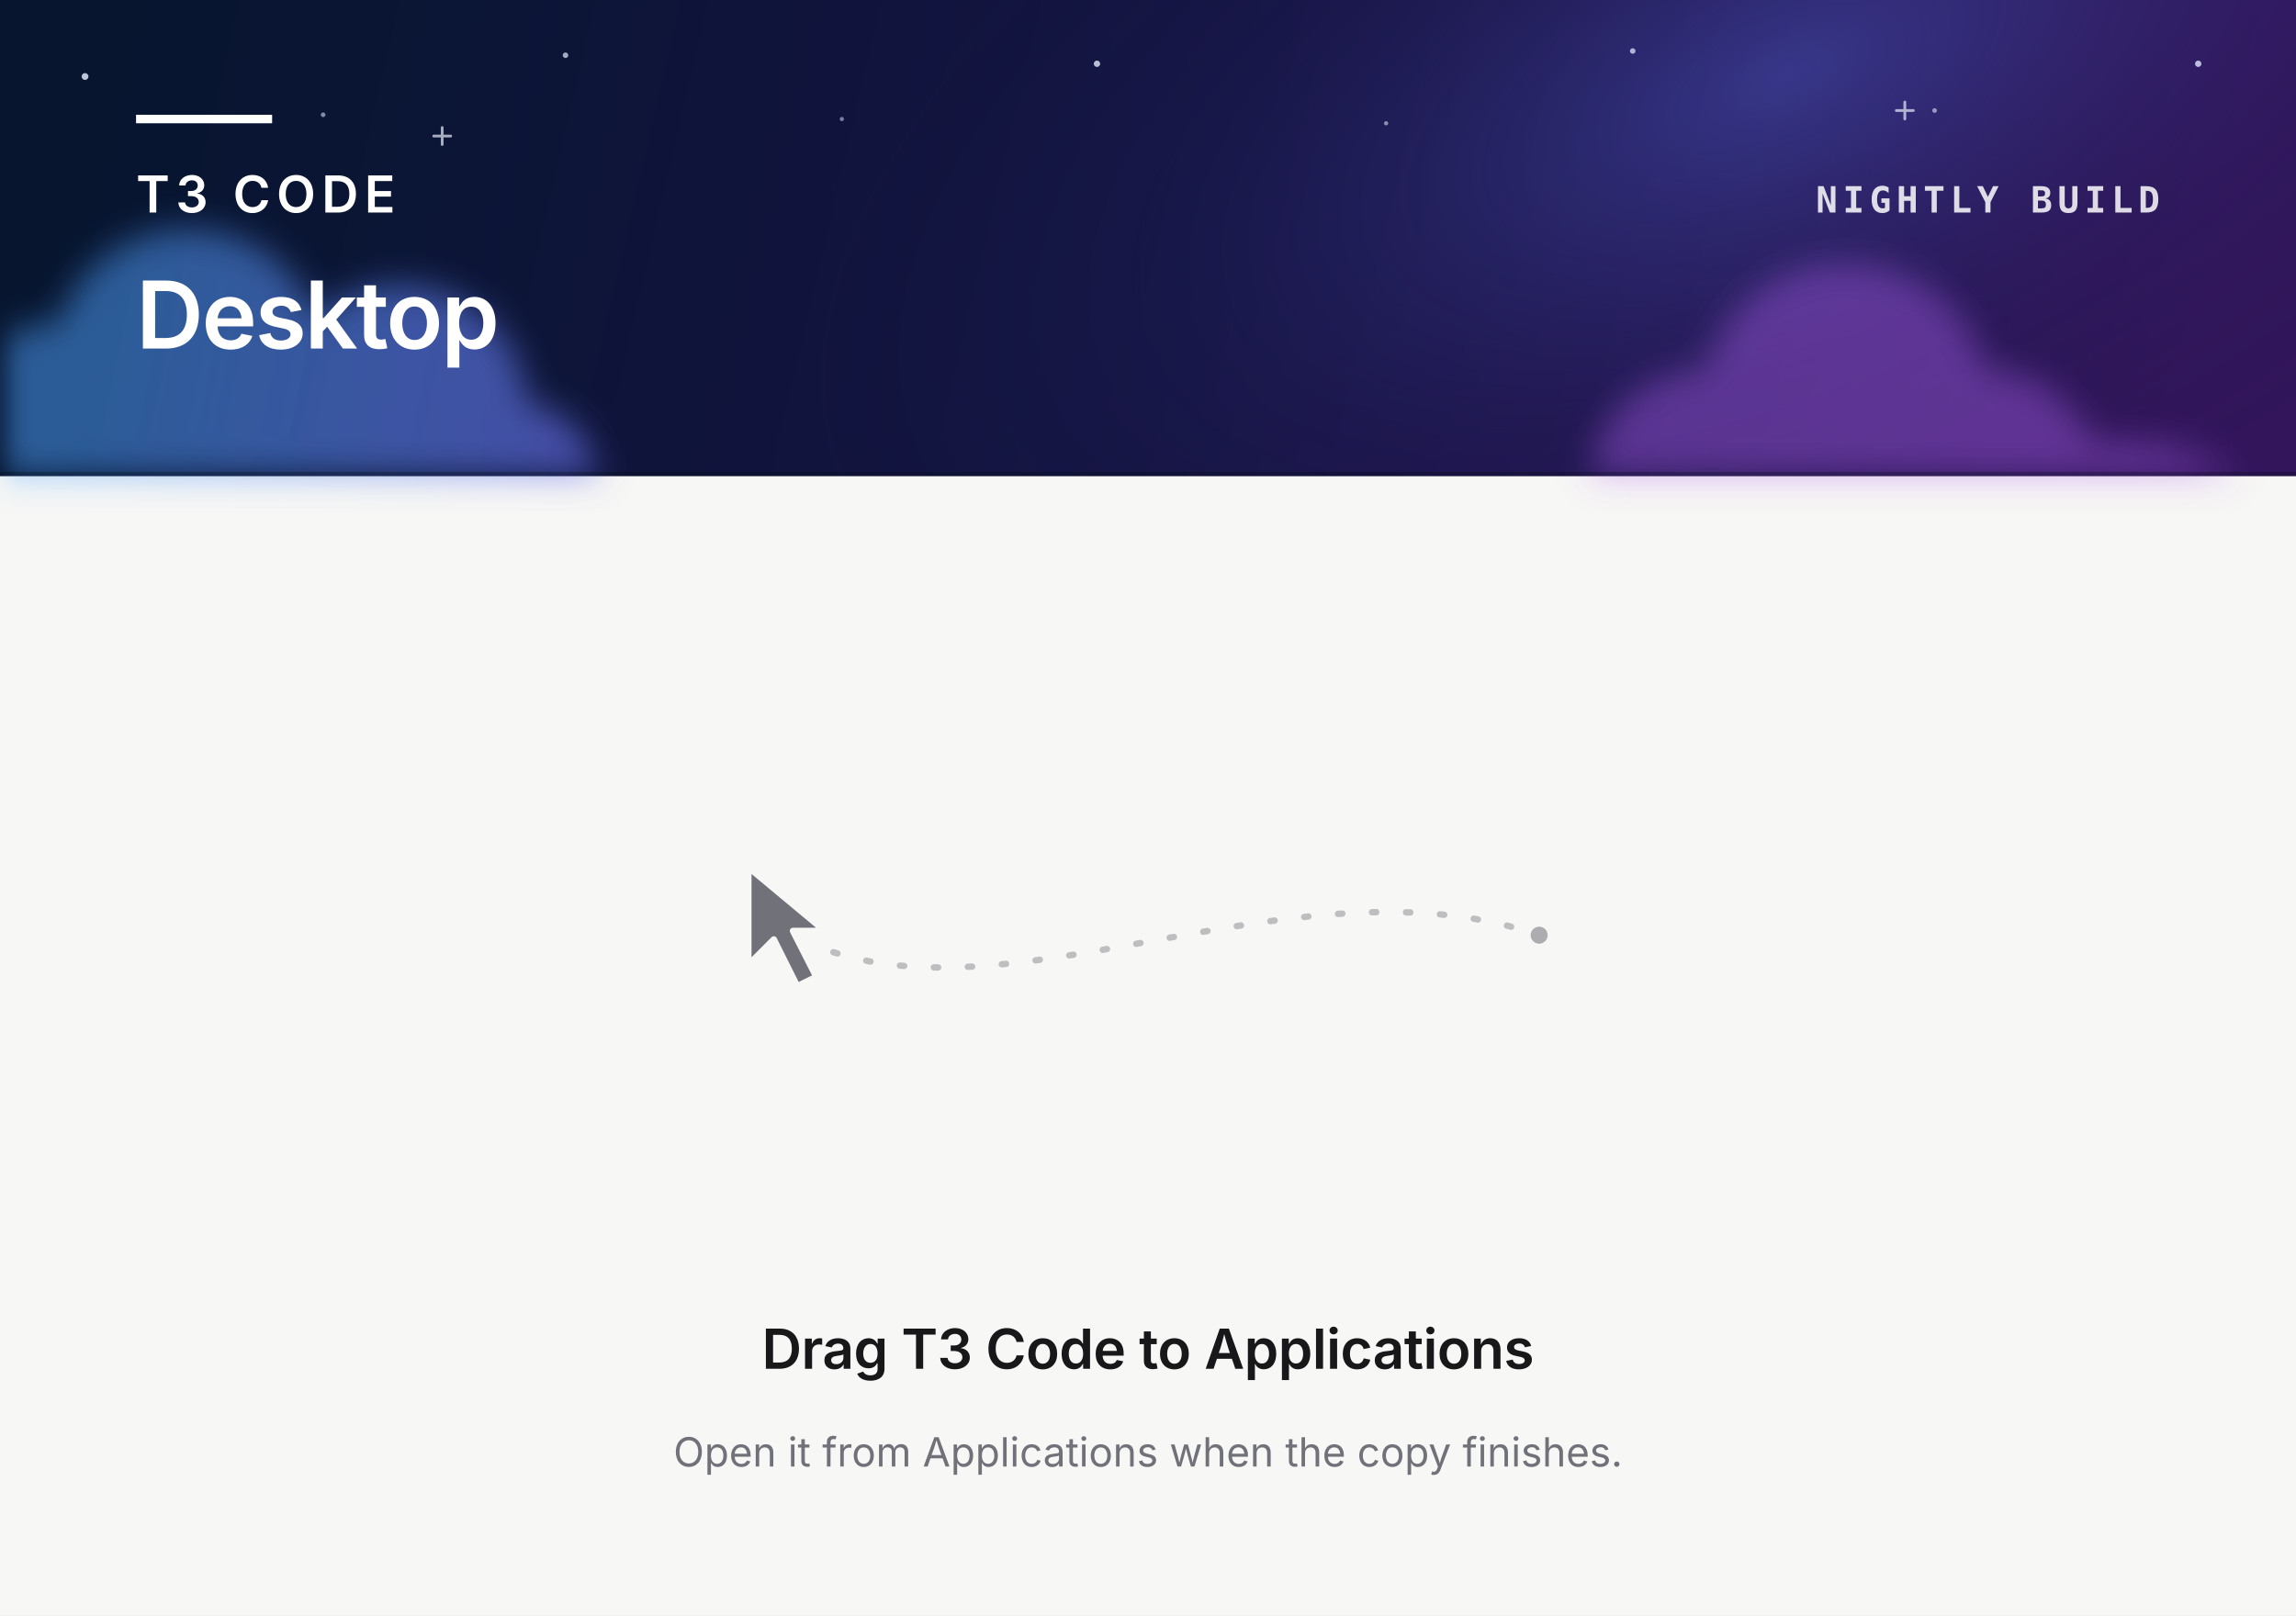
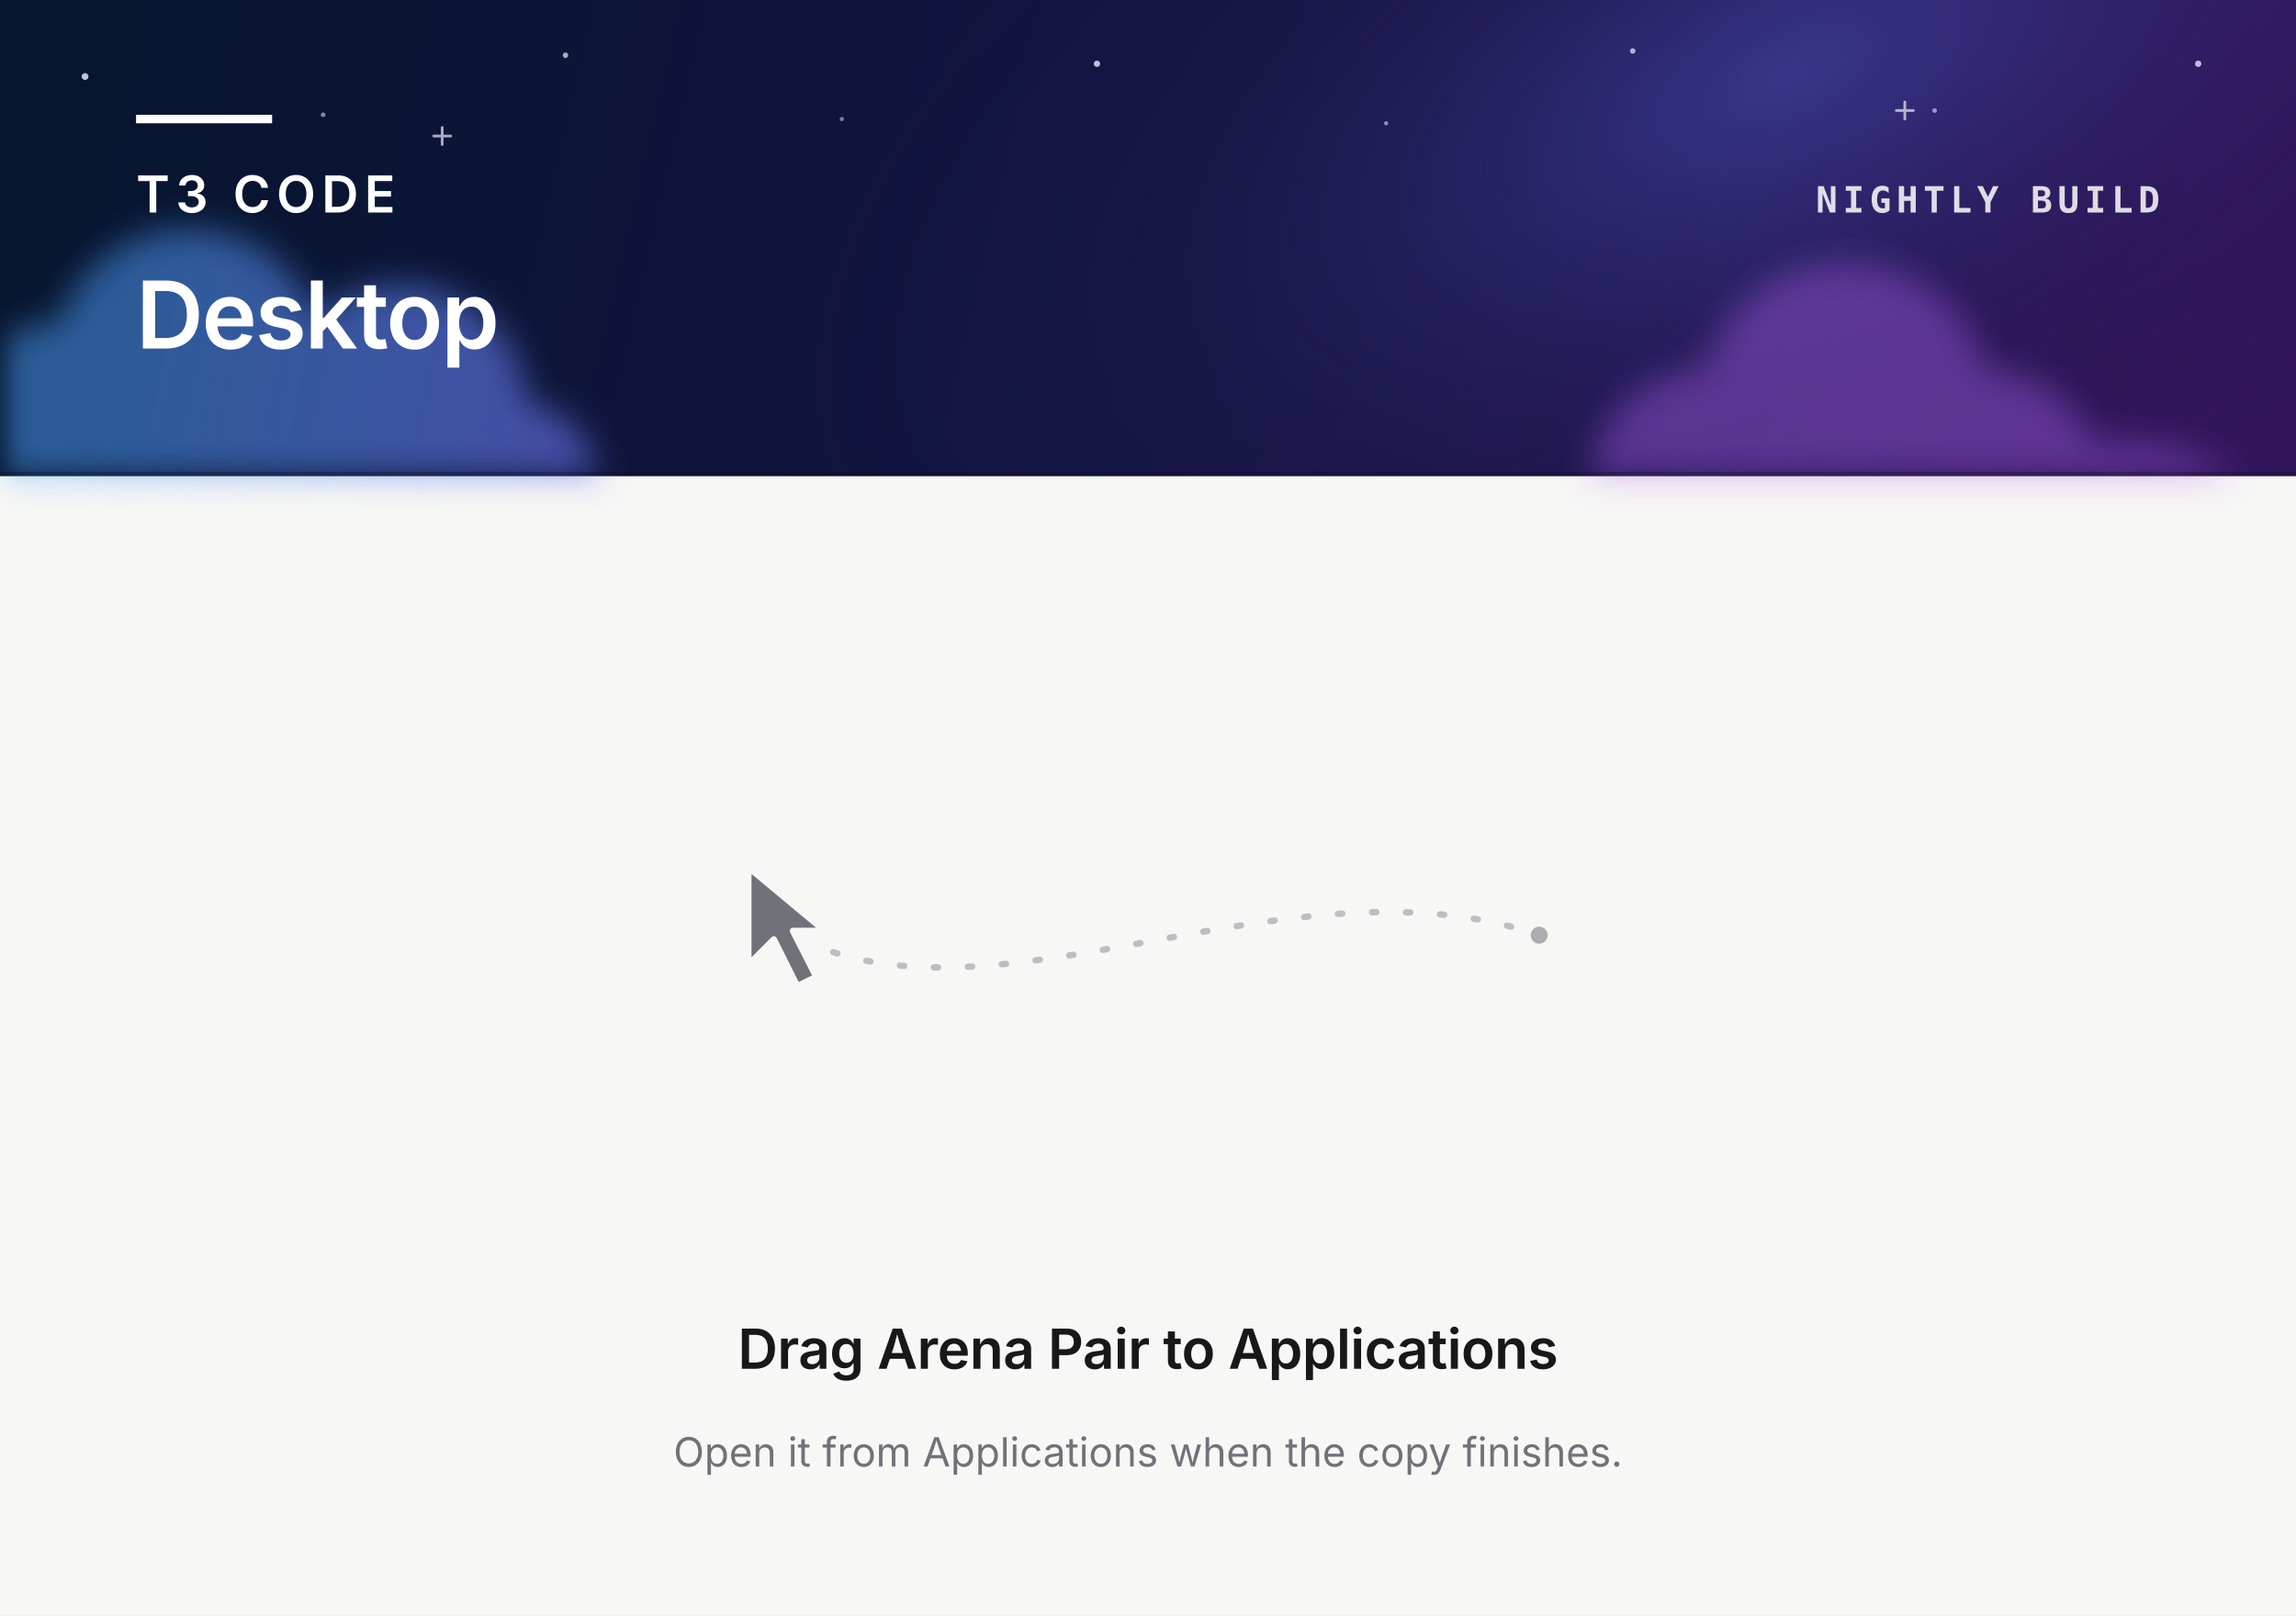
<svg xmlns="http://www.w3.org/2000/svg" width="1080" height="760" viewBox="0 0 540 380" fill="none">
  <defs>
    <linearGradient id="night-sky" x1="28" y1="0" x2="510" y2="112" gradientUnits="userSpaceOnUse">
      <stop stop-color="#07152F" />
      <stop offset="0.52" stop-color="#151443" />
      <stop offset="1" stop-color="#32155B" />
    </linearGradient>
    <radialGradient id="night-glow" cx="0" cy="0" r="1" gradientUnits="userSpaceOnUse" gradientTransform="translate(420 18) rotate(157) scale(260 126)">
      <stop stop-color="#5165D8" stop-opacity="0.42" />
      <stop offset="0.55" stop-color="#283075" stop-opacity="0.15" />
      <stop offset="1" stop-color="#111635" stop-opacity="0" />
    </radialGradient>
    <linearGradient id="night-cloud" x1="18" y1="62" x2="260" y2="112" gradientUnits="userSpaceOnUse">
      <stop stop-color="#4EA4FF" stop-opacity="0.5" />
      <stop offset="0.52" stop-color="#696FEA" stop-opacity="0.62" />
      <stop offset="1" stop-color="#A85BEA" stop-opacity="0.5" />
    </linearGradient>
    <filter id="night-soft" x="-24" y="35" width="588" height="101" filterUnits="userSpaceOnUse">
      <feGaussianBlur stdDeviation="4" />
    </filter>
  </defs>
  <rect width="540" height="380" fill="#F7F7F5" />
  <rect width="540" height="112" fill="url(#night-sky)" />
  <rect width="540" height="112" fill="url(#night-glow)" />
  <g fill="#E4EAFF">
    <circle cx="20" cy="18" r="0.8" opacity="0.82" />
    <circle cx="76" cy="27" r="0.55" opacity="0.55" />
    <circle cx="133" cy="13" r="0.65" opacity="0.7" />
    <circle cx="198" cy="28" r="0.5" opacity="0.5" />
    <circle cx="258" cy="15" r="0.75" opacity="0.8" />
    <circle cx="326" cy="29" r="0.5" opacity="0.55" />
    <circle cx="384" cy="12" r="0.65" opacity="0.72" />
    <circle cx="455" cy="26" r="0.55" opacity="0.58" />
    <circle cx="517" cy="15" r="0.75" opacity="0.78" />
  </g>
  <g stroke="#EEF2FF" stroke-linecap="round" stroke-width="0.65" opacity="0.68">
    <path d="M104 30V34M102 32H106" />
    <path d="M448 24V28M446 26H450" />
  </g>
  <g filter="url(#night-soft)">
    <path d="M-12 112V101C-12 87 0 76 14 76C18 63 30 54 44 54C58 54 70 62 74 75C79 70 86 67 94 67C110 67 123 79 124 95C132 96 138 101 141 112H-12Z" fill="url(#night-cloud)" />
    <path d="M374 112C375 98 387 87 401 87C405 72 418 62 434 62C450 62 463 72 467 87C478 87 488 94 492 104C506 103 518 106 526 112H374Z" fill="url(#night-cloud)" opacity="0.82" />
  </g>
  <path d="M0 111.5H540" stroke="#050A19" stroke-opacity="0.3" />
  <path d="M32 28H64" stroke="#FFFFFF" stroke-width="2" />
  <g font-family="-apple-system, BlinkMacSystemFont, sans-serif" fill="#FFFFFF">
    <text x="32" y="50" font-size="12" font-weight="600" letter-spacing="1.4">T3 CODE</text>
    <text x="32" y="82" font-size="22" font-weight="600" letter-spacing="-0.45">Desktop</text>
    <text x="508" y="50" text-anchor="end" font-family="ui-monospace, SFMono-Regular, Menlo, monospace" font-size="8.5" font-weight="600" letter-spacing="1.2" opacity="0.84">NIGHTLY BUILD</text>
  </g>
  <path d="M196 224C242 239 307 201 362 220" stroke="#71717A" stroke-width="1.5" stroke-linecap="round" stroke-dasharray="1 7" opacity="0.42" />
  <circle cx="362" cy="220" r="2" fill="#71717A" opacity="0.55" />
  <path d="M176 204V227L182 221L187.5 232L192 229.8L186.5 219H194L176 204Z" fill="#71717A" stroke="#F7F7F5" stroke-width="1.5" stroke-linejoin="round" />
  <g font-family="-apple-system, BlinkMacSystemFont, sans-serif" text-anchor="middle">
-     <text x="270" y="322" font-size="13" font-weight="600" letter-spacing="-0.1" fill="#18181B">Drag T3 Code to Applications</text>
+     <text x="270" y="322" font-size="13" font-weight="600" letter-spacing="-0.1" fill="#18181B">Drag Arena Pair to Applications</text>
    <text x="270" y="345" font-size="9.5" fill="#71717A">Open it from Applications when the copy finishes.</text>
  </g>
</svg>
